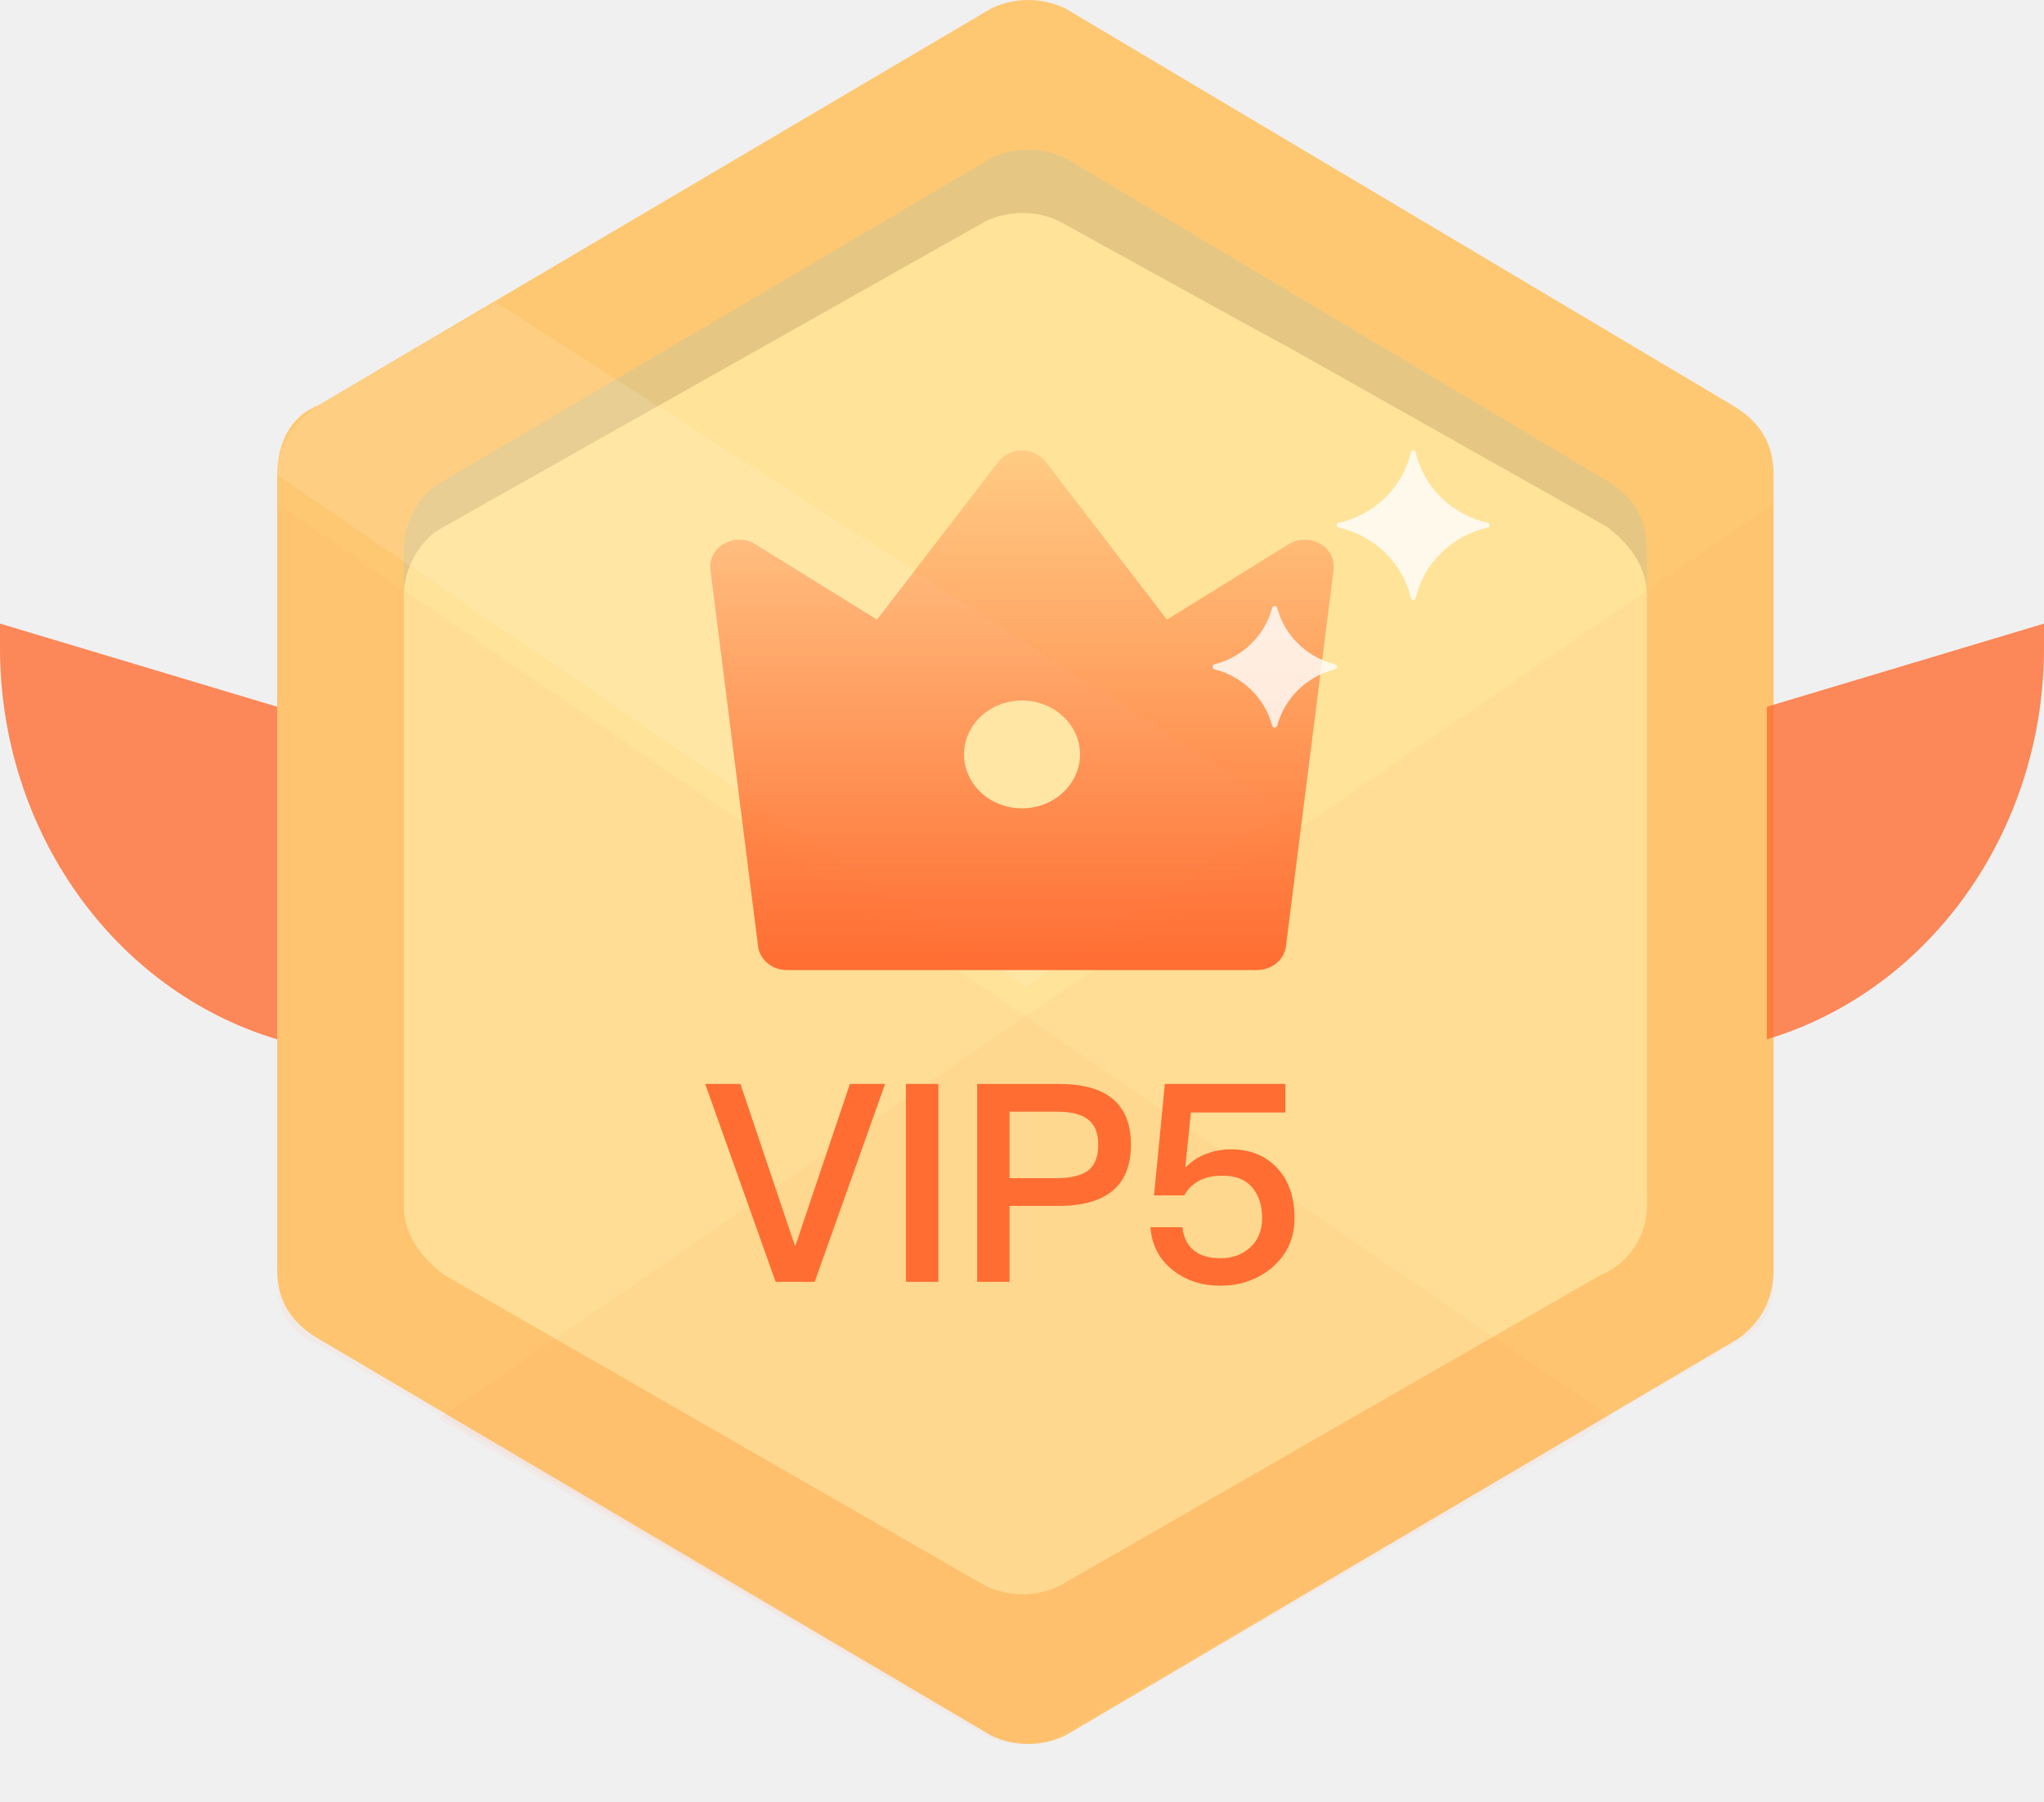
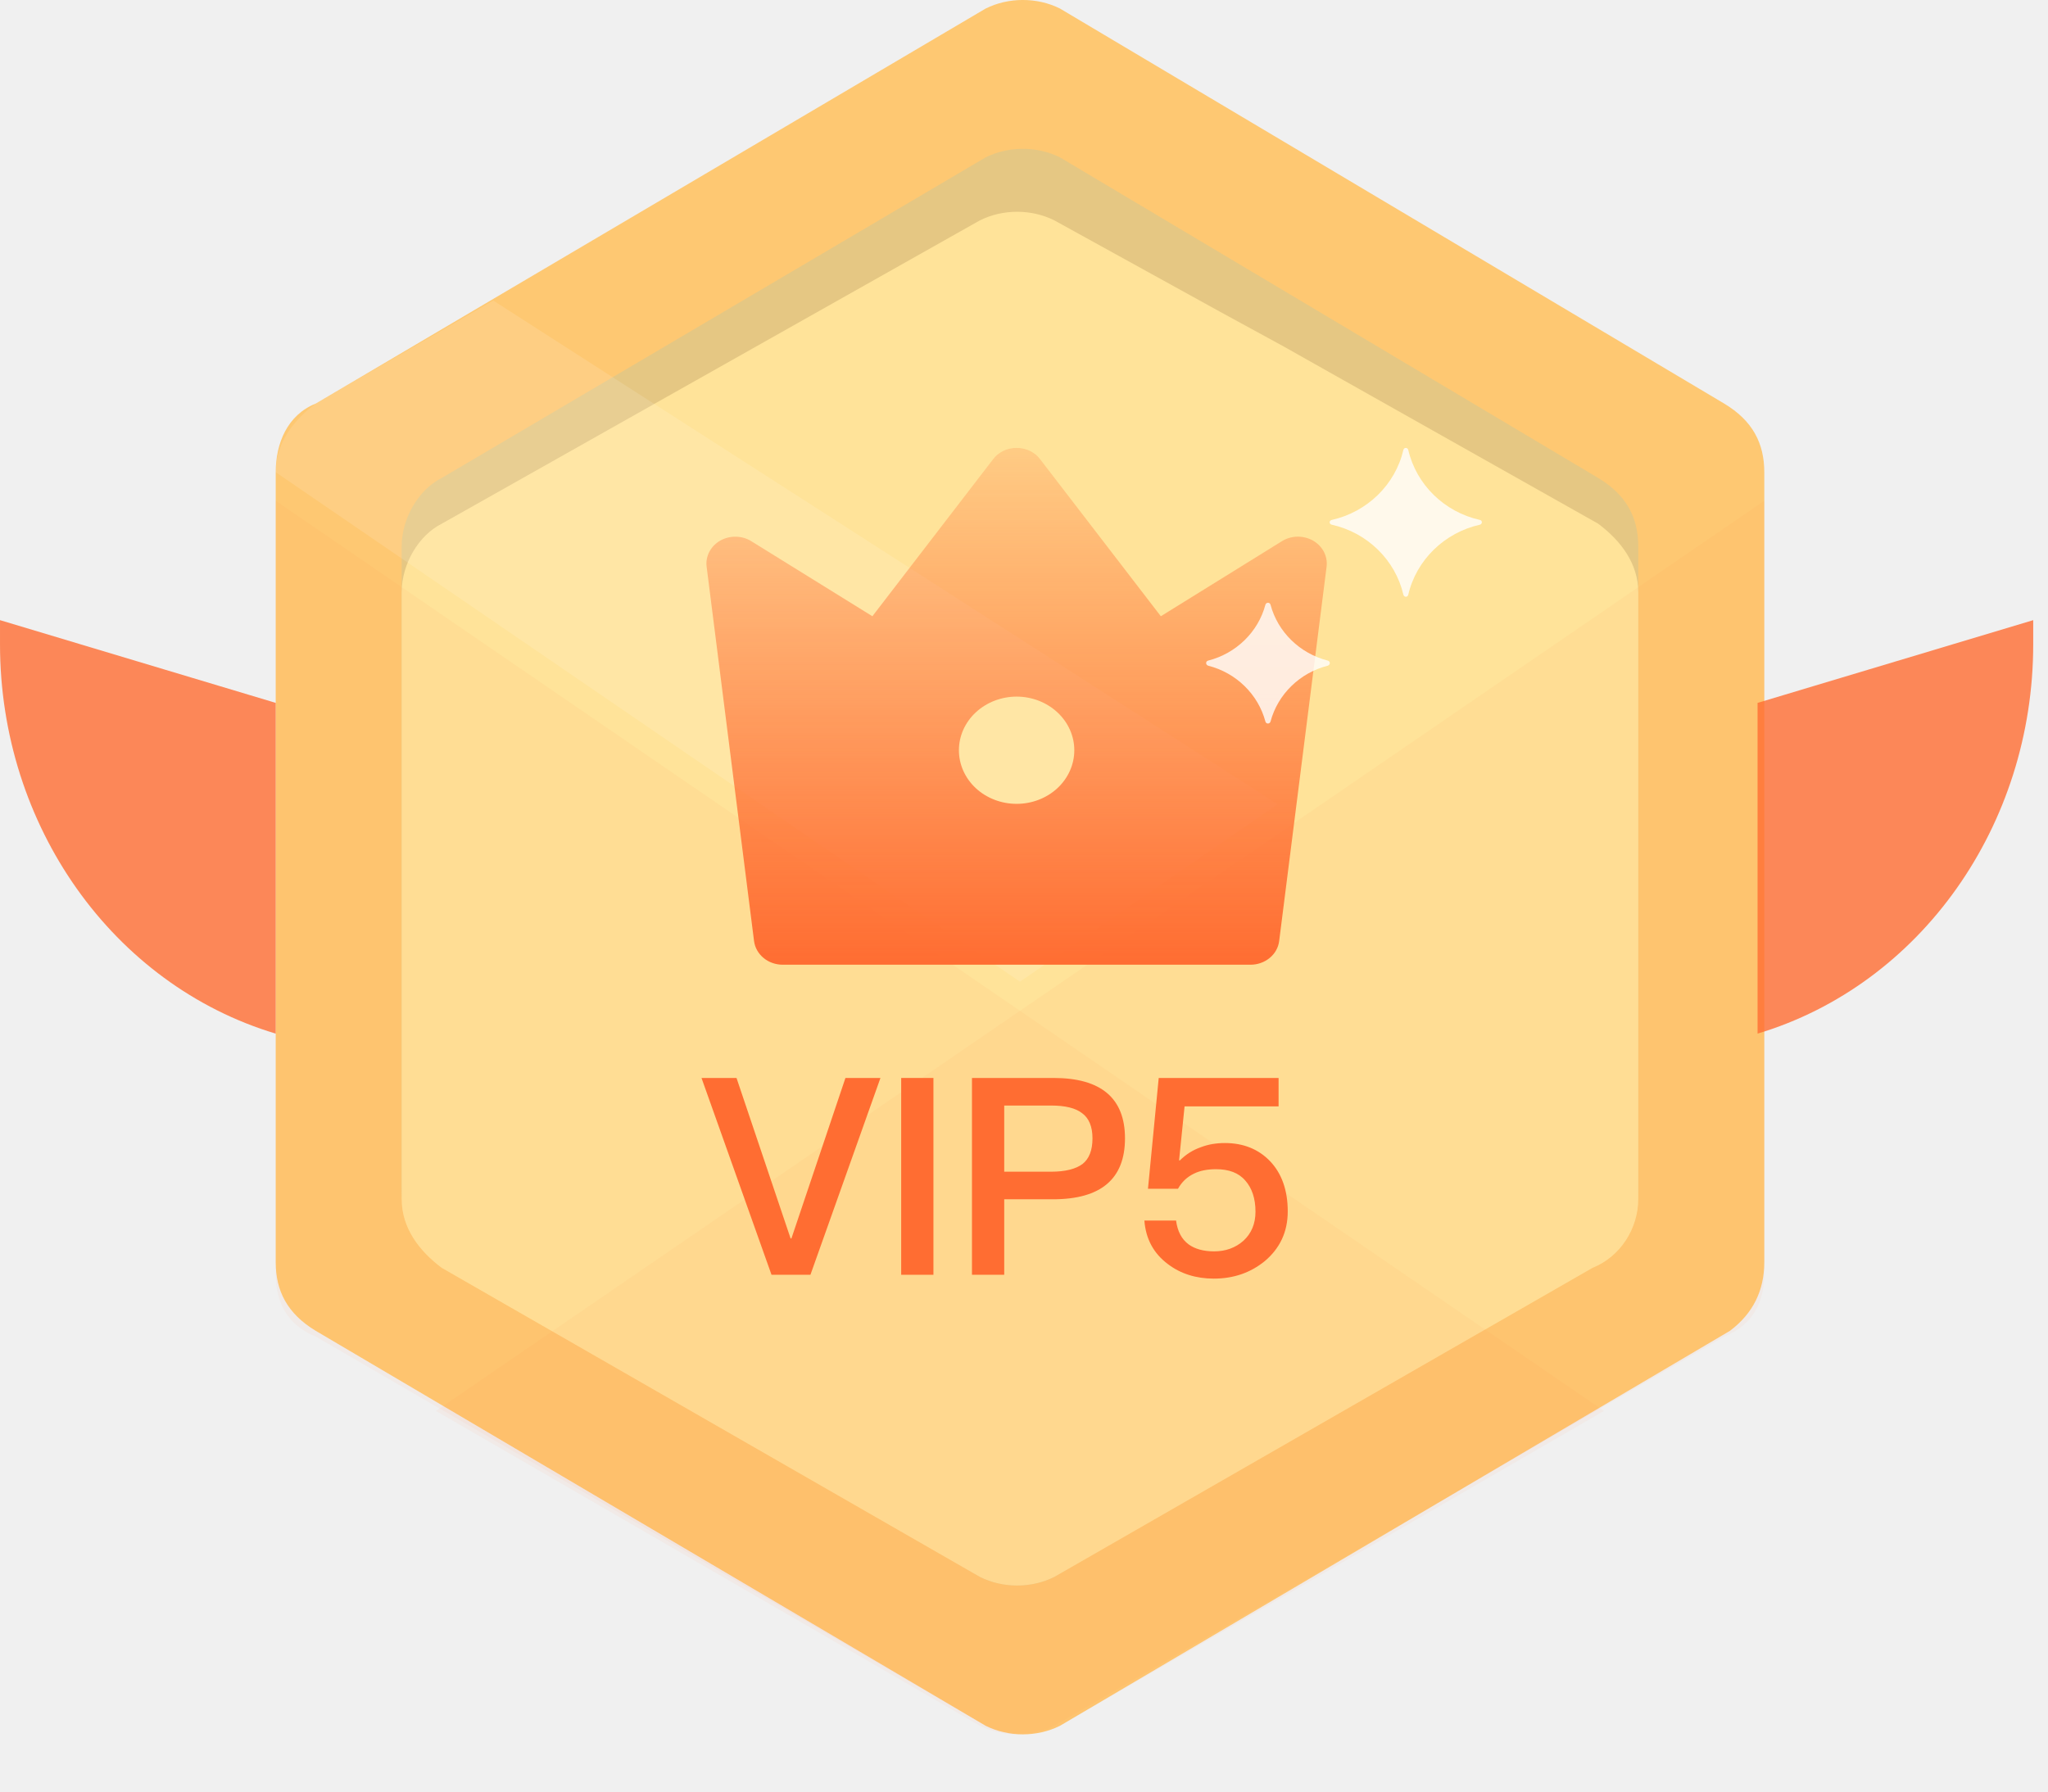
- <svg xmlns="http://www.w3.org/2000/svg" width="59" height="52" viewBox="0 0 59 52" fill="none">
-   <path d="M51.195 36.633V13.706C51.195 12.875 50.863 12.211 50.032 11.713L30.76 0.249C30.096 -0.083 29.265 -0.083 28.601 0.249L9.163 11.713C8.332 12.045 8 12.875 8 13.706V36.633C8 37.463 8.332 38.128 9.163 38.626L28.601 50.09C29.265 50.422 30.096 50.422 30.76 50.09L50.198 38.626C50.863 38.128 51.195 37.463 51.195 36.633Z" fill="#FEC872" />
-   <path d="M47.54 34.473V15.866C47.54 15.035 47.208 14.371 46.377 13.872L30.76 4.569C30.096 4.236 29.265 4.236 28.601 4.569L12.818 13.872C12.153 14.204 11.655 15.035 11.655 15.866V34.473C11.655 35.303 11.987 35.968 12.818 36.466L28.434 45.77C29.099 46.102 29.93 46.102 30.594 45.77L46.211 36.466C47.041 35.968 47.54 35.303 47.54 34.473Z" fill="#E5C783" />
-   <path d="M47.54 34.805V17.195C47.54 16.364 47.041 15.7 46.377 15.201L37.24 10.051L35.412 9.054L30.594 6.396C29.93 6.064 29.099 6.064 28.434 6.396L12.818 15.201C12.153 15.534 11.655 16.364 11.655 17.195V34.805C11.655 35.636 12.153 36.3 12.818 36.799L28.434 45.77C29.099 46.102 29.93 46.102 30.594 45.77L46.211 36.799C47.041 36.467 47.54 35.636 47.54 34.805Z" fill="#FFE399" />
-   <path opacity="0.05" d="M8 14.537V36.965C8 37.795 8.332 38.46 9.163 38.792L28.601 50.09C29.265 50.422 30.096 50.422 30.76 50.09L46.543 40.952L8 14.537Z" fill="#FF6D32" />
-   <path opacity="0.12" d="M14.313 8.722L9.163 11.713C8.498 12.211 8 12.875 8 13.706L29.597 28.492L37.074 23.342L14.313 8.722Z" fill="white" />
-   <path opacity="0.05" d="M51.195 14.537V36.965C51.195 37.795 50.863 38.46 50.032 38.792L30.594 50.09C29.93 50.422 29.099 50.422 28.434 50.09L12.652 40.952L51.195 14.537Z" fill="#FF6D32" />
-   <path d="M21.8 15.707L25.315 17.885L28.819 13.326C28.896 13.225 28.998 13.143 29.117 13.086C29.235 13.03 29.367 13 29.5 13C29.633 13 29.765 13.03 29.883 13.086C30.002 13.143 30.104 13.225 30.181 13.326L33.684 17.885L37.2 15.707C37.333 15.625 37.488 15.579 37.648 15.577C37.808 15.574 37.965 15.614 38.101 15.692C38.237 15.769 38.347 15.882 38.416 16.015C38.486 16.149 38.513 16.299 38.494 16.446L37.119 27.313C37.095 27.502 36.997 27.677 36.844 27.803C36.691 27.93 36.493 28 36.288 28H22.712C22.507 28 22.309 27.93 22.156 27.803C22.003 27.677 21.905 27.502 21.881 27.313L20.506 16.445C20.487 16.298 20.514 16.148 20.584 16.015C20.654 15.881 20.763 15.769 20.899 15.692C21.035 15.614 21.193 15.574 21.352 15.577C21.512 15.58 21.667 15.625 21.8 15.707ZM29.5 23.332C29.944 23.332 30.37 23.168 30.683 22.876C30.997 22.584 31.174 22.188 31.174 21.776C31.174 21.363 30.997 20.967 30.683 20.675C30.37 20.384 29.944 20.22 29.5 20.22C29.056 20.22 28.63 20.384 28.316 20.675C28.003 20.967 27.826 21.363 27.826 21.776C27.826 22.188 28.003 22.584 28.316 22.876C28.63 23.168 29.056 23.332 29.5 23.332Z" fill="url(#paint0_linear_5029_16168)" />
-   <path opacity="0.8" d="M42.944 15.091C41.91 14.86 41.099 14.067 40.864 13.058C40.843 12.981 40.742 12.981 40.724 13.058C40.489 14.067 39.675 14.86 38.644 15.091C38.564 15.111 38.564 15.209 38.644 15.229C39.678 15.46 40.489 16.253 40.724 17.262C40.745 17.339 40.846 17.339 40.864 17.262C41.099 16.253 41.913 15.46 42.944 15.229C43.019 15.209 43.019 15.106 42.944 15.091ZM38.528 19.173C37.719 18.968 37.078 18.343 36.869 17.552C36.848 17.475 36.742 17.475 36.719 17.552C36.51 18.343 35.869 18.968 35.06 19.173C34.98 19.193 34.98 19.296 35.06 19.321C35.869 19.526 36.51 20.151 36.719 20.942C36.74 21.019 36.846 21.019 36.869 20.942C37.078 20.151 37.719 19.526 38.528 19.321C38.608 19.296 38.608 19.193 38.528 19.173Z" fill="white" />
-   <path d="M20.356 31.288H21.372L22.94 35.944H22.964L24.532 31.288H25.548L23.516 37H22.388L20.356 31.288ZM26.15 31.288H27.086V37H26.15V31.288ZM28.204 31.288H30.573C31.948 31.288 32.645 31.872 32.645 33.04C32.645 34.216 31.948 34.808 30.556 34.808H29.14V37H28.204V31.288ZM29.14 32.088V34.008H30.5C30.916 34.008 31.221 33.928 31.413 33.784C31.605 33.632 31.701 33.384 31.701 33.04C31.701 32.696 31.596 32.456 31.404 32.312C31.212 32.16 30.909 32.088 30.5 32.088H29.14ZM33.623 31.288H37.103V32.112H34.375L34.215 33.68H34.239C34.415 33.504 34.615 33.376 34.847 33.296C35.055 33.216 35.287 33.176 35.543 33.176C36.079 33.176 36.519 33.352 36.855 33.704C37.191 34.056 37.367 34.544 37.367 35.16C37.367 35.752 37.143 36.232 36.695 36.608C36.279 36.944 35.791 37.112 35.223 37.112C34.703 37.112 34.255 36.968 33.887 36.688C33.471 36.376 33.247 35.952 33.207 35.424H34.127C34.167 35.736 34.287 35.968 34.495 36.12C34.671 36.248 34.919 36.32 35.231 36.32C35.567 36.32 35.855 36.216 36.087 36.008C36.311 35.8 36.431 35.52 36.431 35.168C36.431 34.784 36.327 34.48 36.135 34.264C35.943 34.04 35.655 33.936 35.287 33.936C35.039 33.936 34.823 33.976 34.647 34.064C34.447 34.16 34.295 34.304 34.183 34.504H33.311L33.623 31.288Z" fill="#FF6D32" />
-   <path opacity="0.8" d="M0 18L8 20.4V30C3.27 28.581 0 23.962 0 18.699V18Z" fill="#FF6D32" />
-   <path opacity="0.8" d="M59 18L51 20.4V30C55.73 28.581 59 23.962 59 18.699V18Z" fill="#FF6D32" />
+ <svg xmlns="http://www.w3.org/2000/svg" width="32" height="28" viewBox="0 0 32 28" fill="none">
+   <path d="M27.567 19.725V7.38C27.567 6.933 27.388 6.575 26.94 6.307L16.563 0.134C16.206 -0.045 15.758 -0.045 15.4 0.134L4.934 6.307C4.487 6.486 4.308 6.933 4.308 7.38V19.725C4.308 20.172 4.487 20.53 4.934 20.799L15.4 26.971C15.758 27.15 16.206 27.15 16.563 26.971L27.03 20.799C27.388 20.53 27.567 20.172 27.567 19.725Z" fill="#FEC872" />
+   <path d="M25.598 18.562V8.543C25.598 8.096 25.419 7.738 24.972 7.47L16.563 2.46C16.206 2.281 15.758 2.281 15.4 2.46L6.902 7.47C6.544 7.649 6.276 8.096 6.276 8.543V18.562C6.276 19.01 6.455 19.367 6.902 19.636L15.311 24.645C15.669 24.824 16.116 24.824 16.474 24.645L24.883 19.636C25.33 19.367 25.598 19.01 25.598 18.562Z" fill="#E5C783" />
+   <path d="M25.598 18.741V9.259C25.598 8.811 25.33 8.454 24.972 8.185L20.052 5.412L19.068 4.875L16.474 3.444C16.116 3.265 15.669 3.265 15.311 3.444L6.902 8.185C6.544 8.364 6.276 8.811 6.276 9.259V18.741C6.276 19.188 6.544 19.546 6.902 19.815L15.311 24.645C15.669 24.824 16.116 24.824 16.474 24.645L24.883 19.815C25.33 19.636 25.598 19.188 25.598 18.741Z" fill="#FFE399" />
+   <path opacity="0.05" d="M4.308 7.827V19.904C4.308 20.351 4.487 20.709 4.934 20.888L15.4 26.971C15.758 27.15 16.206 27.15 16.563 26.971L25.062 22.051L4.308 7.827Z" fill="#FF6D32" />
+   <path opacity="0.12" d="M7.707 4.697L4.934 6.307C4.576 6.575 4.308 6.933 4.308 7.38L15.937 15.342L19.963 12.569L7.707 4.697Z" fill="white" />
+   <path opacity="0.05" d="M27.567 7.827V19.904C27.567 20.351 27.388 20.709 26.94 20.888L16.474 26.971C16.116 27.15 15.669 27.15 15.311 26.971L6.812 22.051L27.567 7.827Z" fill="#FF6D32" />
+   <path d="M11.739 8.458L13.631 9.631L15.518 7.176C15.559 7.121 15.614 7.077 15.678 7.046C15.742 7.016 15.813 7 15.885 7C15.956 7 16.027 7.016 16.091 7.046C16.155 7.077 16.21 7.121 16.251 7.176L18.138 9.631L20.03 8.458C20.102 8.413 20.186 8.389 20.272 8.387C20.358 8.386 20.443 8.408 20.516 8.449C20.589 8.491 20.648 8.552 20.686 8.624C20.723 8.696 20.738 8.776 20.728 8.856L19.987 14.707C19.974 14.809 19.922 14.903 19.839 14.971C19.757 15.039 19.65 15.077 19.54 15.077H12.229C12.119 15.077 12.012 15.039 11.93 14.971C11.848 14.903 11.795 14.809 11.782 14.707L11.041 8.855C11.031 8.776 11.046 8.695 11.084 8.623C11.121 8.552 11.18 8.491 11.254 8.449C11.327 8.408 11.411 8.386 11.497 8.388C11.583 8.389 11.667 8.413 11.739 8.458ZM15.885 12.563C16.124 12.563 16.353 12.475 16.522 12.318C16.691 12.161 16.786 11.948 16.786 11.725C16.786 11.503 16.691 11.29 16.522 11.133C16.353 10.976 16.124 10.887 15.885 10.887C15.646 10.887 15.416 10.976 15.247 11.133C15.078 11.29 14.983 11.503 14.983 11.725C14.983 11.948 15.078 12.161 15.247 12.318C15.416 12.475 15.646 12.563 15.885 12.563Z" fill="url(#paint0_linear_6525_24622)" />
+   <path opacity="0.8" d="M23.124 8.126C22.567 8.002 22.13 7.574 22.004 7.031C21.992 6.99 21.938 6.99 21.928 7.031C21.802 7.574 21.363 8.002 20.808 8.126C20.765 8.137 20.765 8.189 20.808 8.2C21.365 8.324 21.802 8.752 21.928 9.295C21.94 9.337 21.994 9.337 22.004 9.295C22.13 8.752 22.569 8.324 23.124 8.2C23.164 8.189 23.164 8.134 23.124 8.126ZM20.746 10.324C20.31 10.213 19.965 9.877 19.852 9.451C19.841 9.41 19.784 9.41 19.772 9.451C19.659 9.877 19.314 10.213 18.878 10.324C18.835 10.335 18.835 10.39 18.878 10.404C19.314 10.514 19.659 10.851 19.772 11.277C19.783 11.318 19.84 11.318 19.852 11.277C19.965 10.851 20.31 10.514 20.746 10.404C20.789 10.39 20.789 10.335 20.746 10.324Z" fill="white" />
+   <path d="M10.961 16.847H11.508L12.353 19.355H12.366L13.21 16.847H13.757L12.663 19.923H12.055L10.961 16.847Z" fill="#FF6D32" />
+   <path d="M14.081 16.847H14.585V19.923H14.081V16.847Z" fill="#FF6D32" />
+   <path d="M15.187 16.847H16.462C17.203 16.847 17.578 17.162 17.578 17.791C17.578 18.424 17.203 18.743 16.454 18.743H15.691V19.923H15.187V16.847ZM15.691 17.278V18.312H16.423C16.647 18.312 16.811 18.269 16.915 18.191C17.018 18.11 17.07 17.976 17.07 17.791C17.07 17.606 17.014 17.476 16.91 17.399C16.807 17.317 16.643 17.278 16.423 17.278H15.691Z" fill="#FF6D32" />
+   <path d="M18.105 16.847H19.978V17.291H18.509L18.423 18.135H18.436C18.531 18.041 18.639 17.972 18.764 17.929C18.876 17.886 19.001 17.864 19.138 17.864C19.427 17.864 19.664 17.959 19.845 18.148C20.026 18.338 20.121 18.601 20.121 18.932C20.121 19.251 20 19.51 19.759 19.712C19.535 19.893 19.272 19.983 18.966 19.983C18.686 19.983 18.445 19.906 18.247 19.755C18.023 19.587 17.902 19.359 17.881 19.075H18.376C18.398 19.242 18.462 19.367 18.574 19.449C18.669 19.518 18.802 19.557 18.97 19.557C19.151 19.557 19.306 19.501 19.431 19.389C19.552 19.277 19.617 19.126 19.617 18.937C19.617 18.73 19.561 18.566 19.457 18.45C19.354 18.329 19.199 18.273 19.001 18.273C18.867 18.273 18.751 18.295 18.656 18.342C18.548 18.394 18.466 18.471 18.406 18.579H17.937L18.105 16.847Z" fill="#FF6D32" />
+   <path opacity="0.8" d="M4.72069e-05 9.692L4.308 10.985V16.154C1.761 15.39 4.72069e-05 12.902 4.72069e-05 10.069V9.692Z" fill="#FF6D32" />
+   <path opacity="0.8" d="M31.769 9.692L27.462 10.985V16.154C30.009 15.39 31.769 12.902 31.769 10.069V9.692Z" fill="#FF6D32" />
  <defs>
-     <linearGradient id="paint0_linear_5029_16168" x1="29.5" y1="13" x2="29.5" y2="28" gradientUnits="userSpaceOnUse">
+     <linearGradient id="paint0_linear_6525_24622" x1="15.885" y1="7" x2="15.885" y2="15.077" gradientUnits="userSpaceOnUse">
      <stop stop-color="#FF6D32" stop-opacity="0.2" />
      <stop offset="1" stop-color="#FF6D32" />
    </linearGradient>
  </defs>
</svg>
